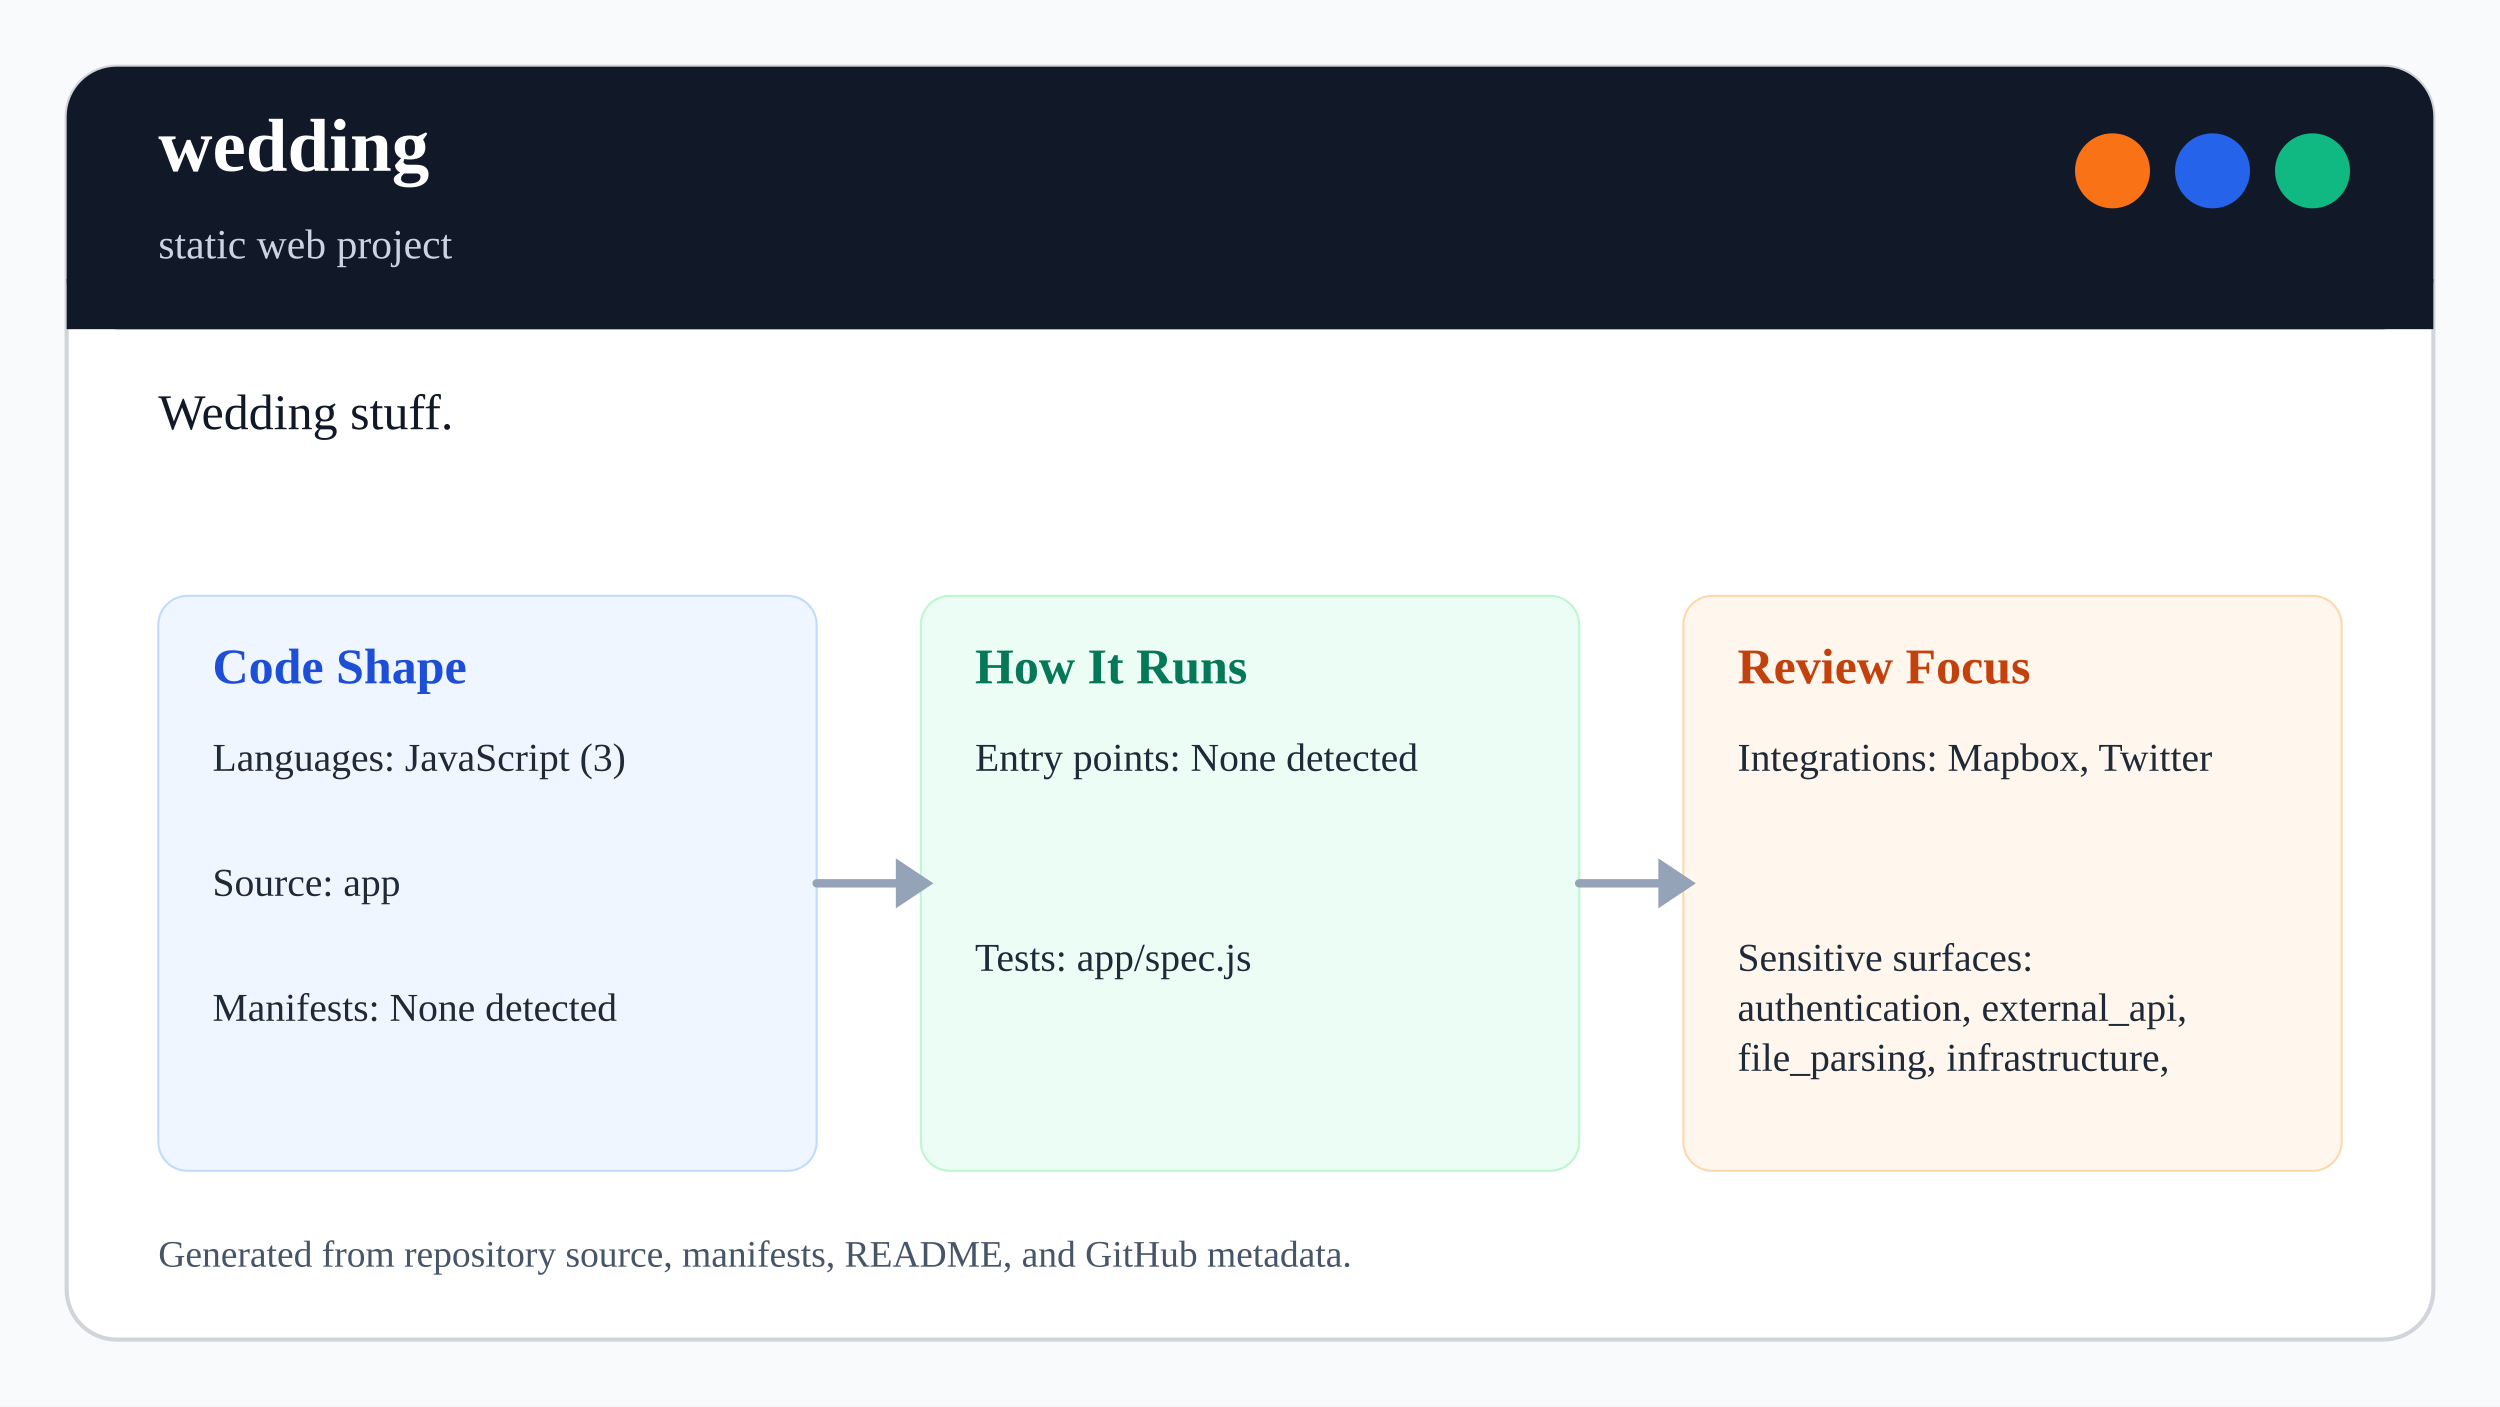
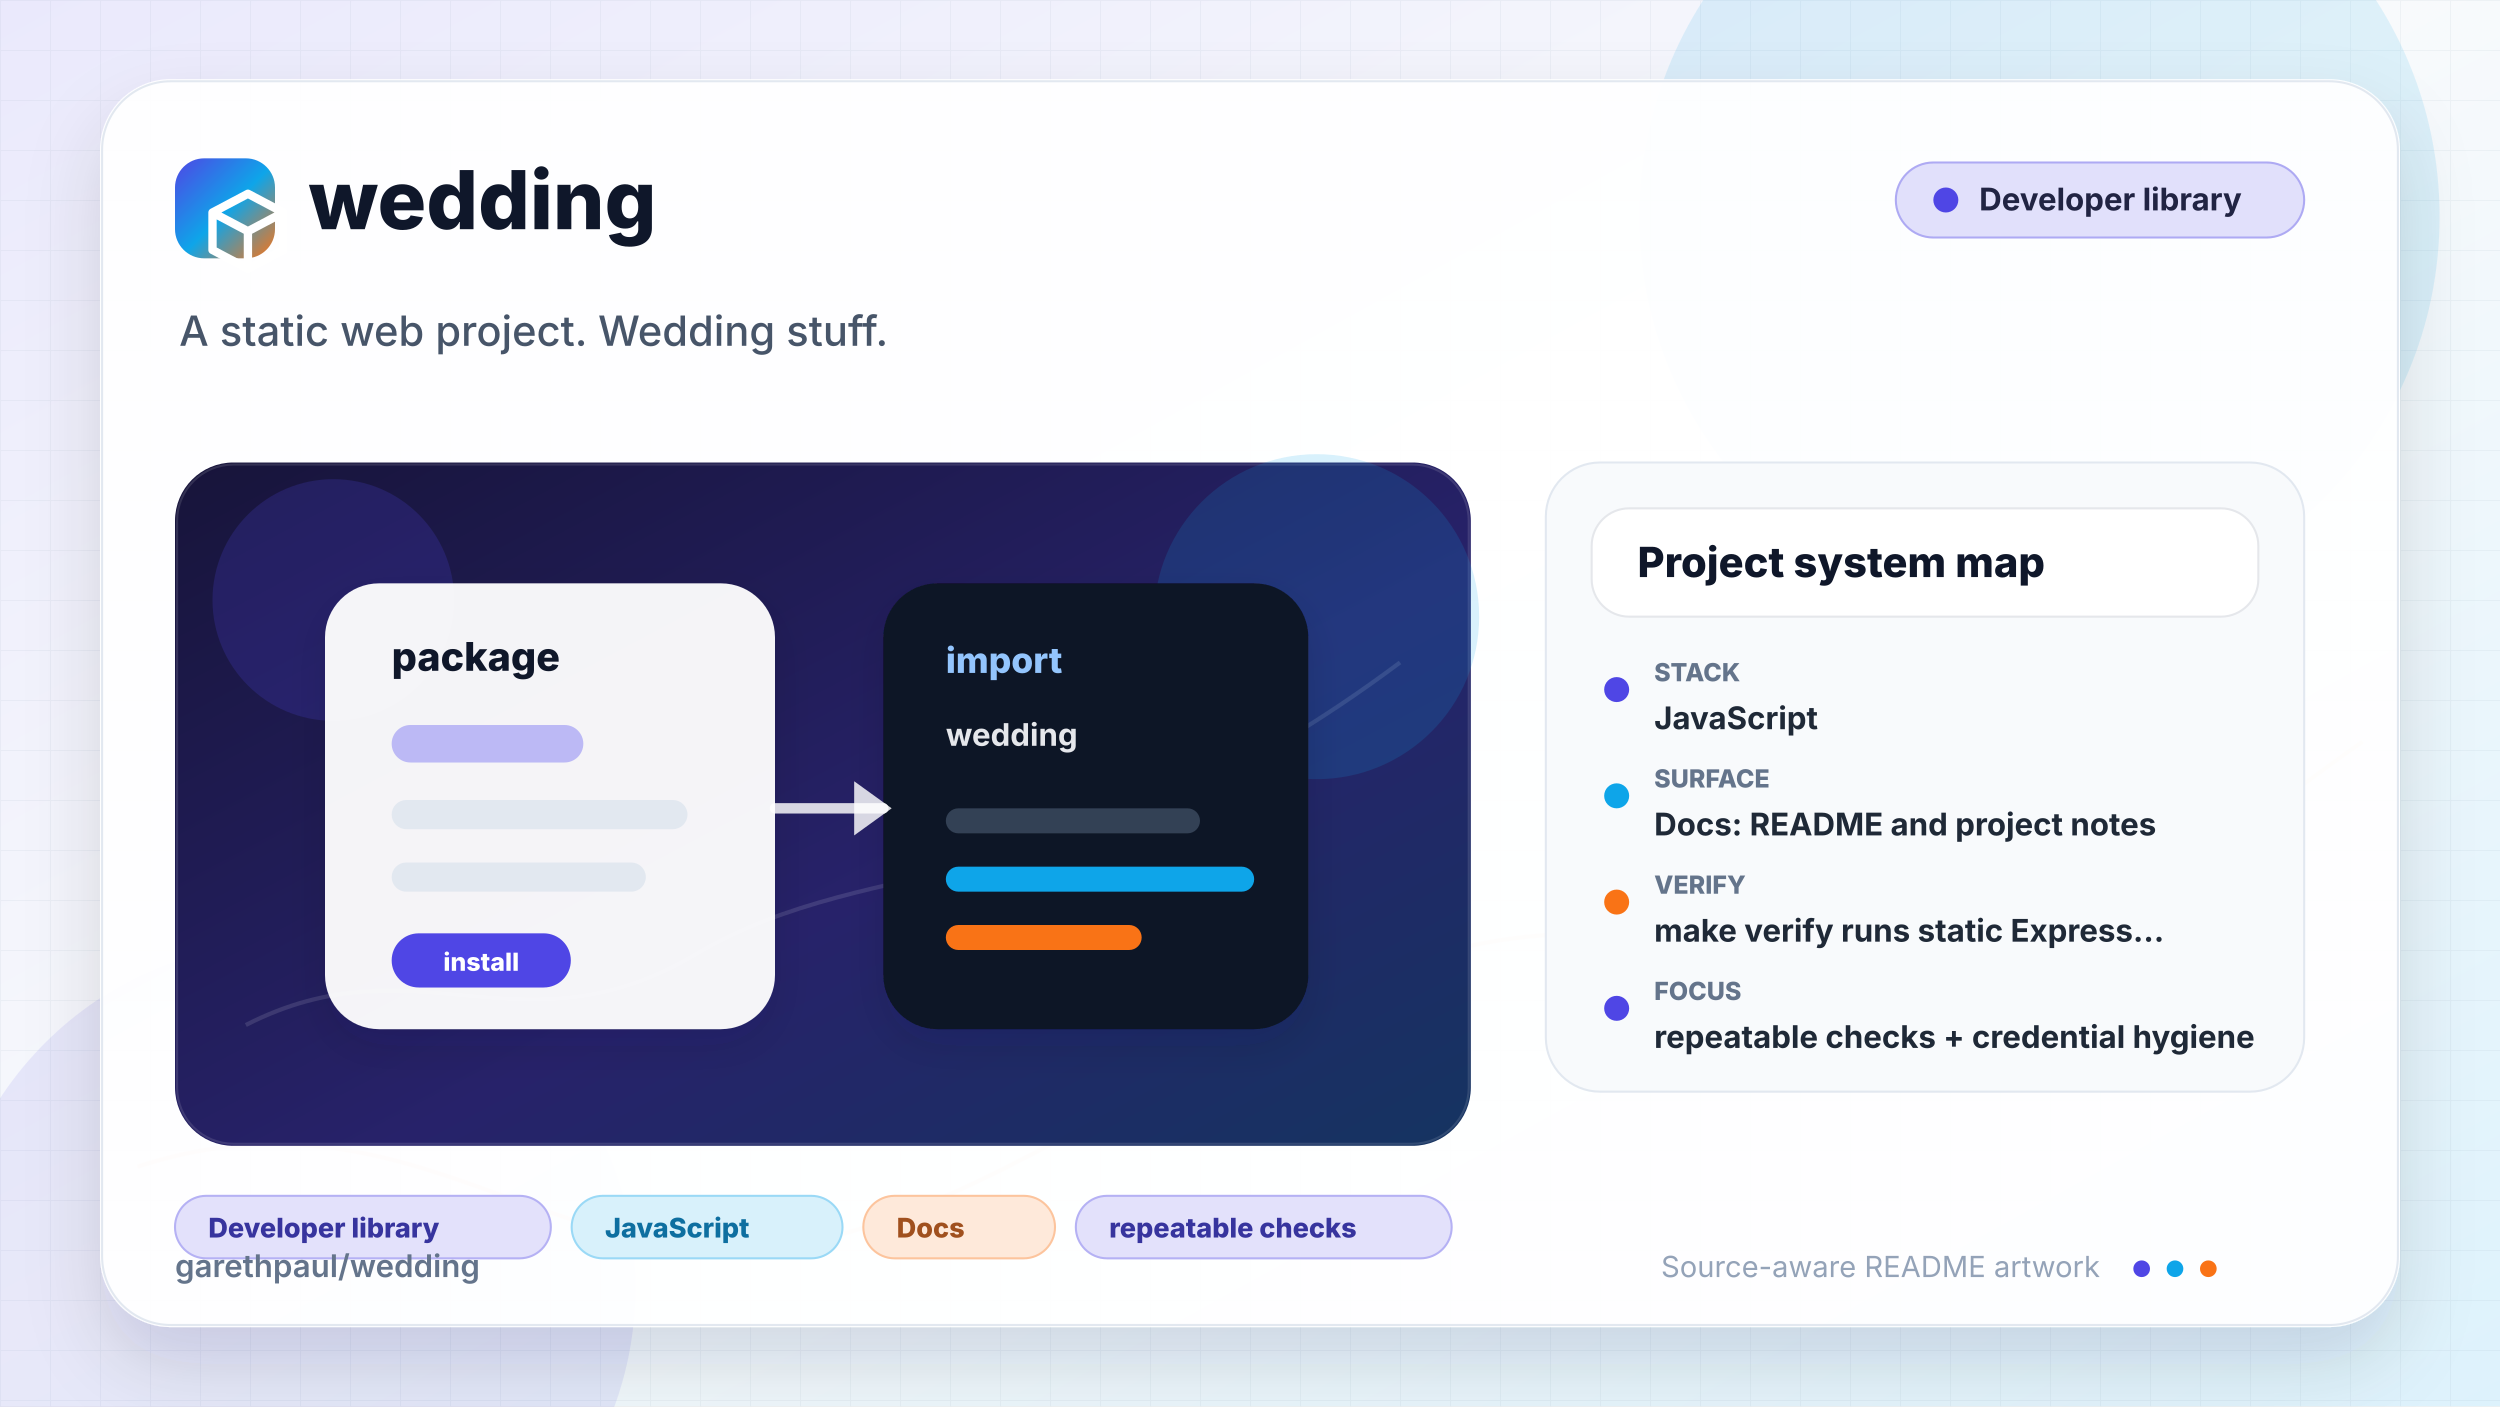
- <svg xmlns="http://www.w3.org/2000/svg" width="1200" height="675" viewBox="0 0 1200 675" role="img" aria-labelledby="title desc">
-   <rect width="1200" height="675" fill="#f8fafc" />
-   <rect x="32" y="32" width="1136" height="611" rx="24" fill="#ffffff" stroke="#d1d5db" stroke-width="2" />
-   <rect x="32" y="32" width="1136" height="126" rx="24" fill="#111827" />
-   <path d="M32 134h1136v24H32z" fill="#111827" />
-   <circle cx="1062" cy="82" r="18" fill="#2563eb" />
-   <circle cx="1110" cy="82" r="18" fill="#10b981" />
-   <circle cx="1014" cy="82" r="18" fill="#f97316" />
-   <text x="76" y="82" font-size="36" fill="#ffffff" font-weight="700">wedding</text>
-   <text x="76" y="124" font-size="20" fill="#cbd5e1">static web project</text>
-   <text x="76" y="206" font-size="24" fill="#111827">Wedding stuff.</text>
-   <rect x="76" y="286" width="316" height="276" rx="14" fill="#eff6ff" stroke="#bfdbfe" />
-   <text x="102" y="328" font-size="24" font-weight="700" fill="#1d4ed8">Code Shape</text>
-   <text x="102" y="370" font-size="19" fill="#1f2937">Languages: JavaScript (3)</text>
-   <text x="102" y="430" font-size="19" fill="#1f2937">Source: app</text>
-   <text x="102" y="490" font-size="19" fill="#1f2937">Manifests: None detected</text>
-   <rect x="442" y="286" width="316" height="276" rx="14" fill="#ecfdf5" stroke="#bbf7d0" />
-   <text x="468" y="328" font-size="24" font-weight="700" fill="#047857">How It Runs</text>
-   <text x="468" y="370" font-size="19" fill="#1f2937">Entry points: None detected</text>
-   <text x="468" y="466" font-size="19" fill="#1f2937">Tests: app/spec.js</text>
-   <rect x="808" y="286" width="316" height="276" rx="14" fill="#fff7ed" stroke="#fed7aa" />
-   <text x="834" y="328" font-size="24" font-weight="700" fill="#c2410c">Review Focus</text>
-   <text x="834" y="370" font-size="19" fill="#1f2937">Integrations: Mapbox, Twitter</text>
-   <text x="834" y="466" font-size="19" fill="#1f2937">Sensitive surfaces:</text>
-   <text x="834" y="490" font-size="19" fill="#1f2937">authentication, external_api,</text>
-   <text x="834" y="514" font-size="19" fill="#1f2937">file_parsing, infrastructure,</text>
-   <path d="M392 424h50" stroke="#94a3b8" stroke-width="4" stroke-linecap="round" />
-   <path d="M430 412l18 12-18 12z" fill="#94a3b8" />
-   <path d="M758 424h50" stroke="#94a3b8" stroke-width="4" stroke-linecap="round" />
-   <path d="M796 412l18 12-18 12z" fill="#94a3b8" />
-   <text x="76" y="608" font-size="18" fill="#475569">Generated from repository source, manifests, README, and GitHub metadata.</text>
+ <svg xmlns="http://www.w3.org/2000/svg" width="1200" height="675" viewBox="0 0 1200 675" role="img" aria-labelledby="pi0tu1x-title pi0tu1x-desc">
+   <defs>
+     <linearGradient id="pi0tu1x-bg" x1="0" y1="0" x2="1" y2="1">
+       <stop offset="0%" stop-color="#eae9fc" />
+       <stop offset="48%" stop-color="#f8fafc" />
+       <stop offset="100%" stop-color="#ddf2fc" />
+     </linearGradient>
+     <linearGradient id="pi0tu1x-stage" x1="0" y1="0" x2="1" y2="1">
+       <stop offset="0%" stop-color="#17143a" />
+       <stop offset="58%" stop-color="#27226a" />
+       <stop offset="100%" stop-color="#153461" />
+     </linearGradient>
+     <linearGradient id="pi0tu1x-accent" x1="0" y1="0" x2="1" y2="1">
+       <stop offset="0%" stop-color="#4f46e5" />
+       <stop offset="52%" stop-color="#0ea5e9" />
+       <stop offset="100%" stop-color="#f97316" />
+     </linearGradient>
+     <linearGradient id="pi0tu1x-soft" x1="0" y1="0" x2="1" y2="1">
+       <stop offset="0%" stop-color="#d5d3f9" />
+       <stop offset="100%" stop-color="#fee0cc" />
+     </linearGradient>
+     <filter id="pi0tu1x-shadow" x="-20%" y="-20%" width="140%" height="150%">
+       <feDropShadow dx="0" dy="18" stdDeviation="18" flood-color="#0f172a" flood-opacity="0.14" />
+     </filter>
+     <filter id="pi0tu1x-miniShadow" x="-20%" y="-20%" width="140%" height="150%">
+       <feDropShadow dx="0" dy="8" stdDeviation="10" flood-color="#0f172a" flood-opacity="0.12" />
+     </filter>
+     <pattern id="pi0tu1x-grid" width="24" height="24" patternUnits="userSpaceOnUse">
+       <path d="M24 0H0v24" fill="none" stroke="#94a3b8" stroke-opacity="0.16" stroke-width="1" />
+     </pattern>
+     <style>
+       .label { font: 700 13px ui-sans-serif, system-ui, -apple-system, BlinkMacSystemFont, "Segoe UI", sans-serif; letter-spacing: 0; text-transform: uppercase; }
+       .body { font-family: ui-sans-serif, system-ui, -apple-system, BlinkMacSystemFont, "Segoe UI", sans-serif; letter-spacing: 0; }
+     </style>
+   </defs>
+   <rect width="1200" height="675" fill="url(#pi0tu1x-bg)" />
+   <rect width="1200" height="675" fill="url(#pi0tu1x-grid)" opacity="0.65" />
+   <circle cx="139" cy="618" r="166" fill="#4f46e5" opacity="0.10" />
+   <circle cx="979" cy="104" r="192" fill="#0ea5e9" opacity="0.12" />
+   <path d="M66 560 C214 512 278 642 430 584 C576 528 676 408 838 462 C966 504 1034 426 1134 356" fill="none" stroke="#f97316" stroke-width="2" stroke-opacity="0.18" />
+   <rect x="48" y="38" width="1104" height="599" rx="34" fill="#ffffff" opacity="0.94" filter="url(#pi0tu1x-shadow)" />
+   <rect x="49" y="39" width="1102" height="597" rx="33" fill="none" stroke="#e2e8f0" stroke-width="1" />
+   <g class="body">
+     <rect x="84" y="76" width="48" height="48" rx="14" fill="url(#pi0tu1x-accent)" />
+     <path d="M21 3 38 12v18L21 39 4 30V12z M4 12l17 9 17-9 M21 21v18" transform="translate(98 90)" stroke="#ffffff" stroke-width="4" stroke-linecap="round" stroke-linejoin="round" fill="none" />
+     <text x="148" y="110" fill="#0f172a" font-size="39" font-weight="800">wedding</text>
+     <rect x="910" y="78" width="196" height="36" rx="18" fill="#e1e0fb" stroke="#aeaaf3" />
+     <circle cx="934" cy="96" r="6" fill="#4f46e5" />
+     <text x="950" y="101" fill="#212443" font-size="15" font-weight="700">Developer library</text>
+     <text x="86" y="166" fill="#475569" font-size="20" font-weight="500">A static web project. Wedding stuff.</text>
+   </g>
+   <g transform="translate(84 222)">
+     <rect x="0" y="0" width="622" height="328" rx="28" fill="url(#pi0tu1x-stage)" />
+     <rect x="1" y="1" width="620" height="326" rx="27" fill="none" stroke="#ffffff" stroke-opacity="0.12" />
+     <path d="M34 270 C116 228 166 286 250 236 C338 184 430 214 588 96" fill="none" stroke="#ffffff" stroke-opacity="0.12" stroke-width="2" />
+     <circle cx="76" cy="66" r="58" fill="#4f46e5" opacity="0.20" />
+     <circle cx="548" cy="74" r="78" fill="#0ea5e9" opacity="0.16" />
+     <g class="body">
+       <rect x="72" y="58" width="216" height="214" rx="26" fill="#ffffff" opacity="0.95" filter="url(#pi0tu1x-miniShadow)" />
+       <text x="104" y="100" fill="#0f172a" font-size="19" font-weight="800">package</text>
+       <rect x="104" y="126" width="92" height="18" rx="9" fill="#bcb9f5" />
+       <rect x="104" y="162" width="142" height="14" rx="7" fill="#e2e8f0" />
+       <rect x="104" y="192" width="122" height="14" rx="7" fill="#e2e8f0" />
+       <rect x="104" y="226" width="86" height="26" rx="13" fill="#4f46e5" />
+       <text x="147" y="244" fill="#ffffff" font-size="12" font-weight="800" text-anchor="middle">install</text>
+       <rect x="340" y="58" width="204" height="214" rx="26" fill="#111827" filter="url(#pi0tu1x-miniShadow)" />
+       <text x="370" y="101" fill="#93c5fd" font-size="17" font-weight="800">import</text>
+       <text x="370" y="136" fill="#e5e7eb" font-size="15" font-weight="700">wedding</text>
+       <rect x="370" y="166" width="122" height="12" rx="6" fill="#334155" />
+       <rect x="370" y="194" width="148" height="12" rx="6" fill="#0ea5e9" />
+       <rect x="370" y="222" width="94" height="12" rx="6" fill="#f97316" />
+       <path d="M288 166h52" stroke="#ffffff" stroke-width="5" stroke-linecap="round" opacity="0.82" />
+       <path d="M326 153l18 13-18 13" fill="#ffffff" opacity="0.82" />
+     </g>
+   </g>
+   <g class="body" transform="translate(742 222)">
+     <rect x="0" y="0" width="364" height="302" rx="26" fill="#f8fafc" stroke="#e2e8f0" />
+     <rect x="22" y="22" width="320" height="52" rx="18" fill="#ffffff" stroke="#e5e7eb" />
+     <text x="44" y="55" fill="#0f172a" font-size="20" font-weight="800">Project system map</text>
+     <g transform="translate(24 94)">
+       <circle cx="10" cy="15" r="6" fill="#4f46e5" />
+       <text x="28" y="11" fill="#64748b" font-size="12" font-weight="800">STACK</text>
+       <text x="28" y="34" fill="#1f2937" font-size="15" font-weight="650">JavaScript</text>
+     </g>
+     <g transform="translate(24 145)">
+       <circle cx="10" cy="15" r="6" fill="#0ea5e9" />
+       <text x="28" y="11" fill="#64748b" font-size="12" font-weight="800">SURFACE</text>
+       <text x="28" y="34" fill="#1f2937" font-size="15" font-weight="650">Docs: README and project notes</text>
+     </g>
+     <g transform="translate(24 196)">
+       <circle cx="10" cy="15" r="6" fill="#f97316" />
+       <text x="28" y="11" fill="#64748b" font-size="12" font-weight="800">VERIFY</text>
+       <text x="28" y="34" fill="#1f2937" font-size="15" font-weight="650">make verify runs static Express...</text>
+     </g>
+     <g transform="translate(24 247)">
+       <circle cx="10" cy="15" r="6" fill="#4f46e5" />
+       <text x="28" y="11" fill="#64748b" font-size="12" font-weight="800">FOCUS</text>
+       <text x="28" y="34" fill="#1f2937" font-size="15" font-weight="650">repeatable checks + credential hygiene</text>
+     </g>
+   </g>
+   <g class="body">
+     <rect x="84" y="574" width="180.4" height="30" rx="15" fill="#e3e1fb" stroke="#b5b1f4" />
+     <text x="100" y="594" fill="#37349e" font-size="13" font-weight="800">Developer library</text>
+     <rect x="274.4" y="574" width="130" height="30" rx="15" fill="#d8f1fb" stroke="#9ad9f6" />
+     <text x="290.4" y="594" fill="#0e6fa0" font-size="13" font-weight="800">JavaScript</text>
+     <rect x="414.4" y="574" width="92" height="30" rx="15" fill="#fee9da" stroke="#fcc49d" />
+     <text x="430.4" y="594" fill="#a0501e" font-size="13" font-weight="800">Docs</text>
+     <rect x="516.4" y="574" width="180.4" height="30" rx="15" fill="#e3e1fb" stroke="#b5b1f4" />
+     <text x="532.4" y="594" fill="#37349e" font-size="13" font-weight="800">repeatable checks</text>
+   </g>
+   <g class="body">
+     <text x="84" y="613" fill="#64748b" font-size="15" font-weight="600">garethpaul/wedding</text>
+     <text x="1008" y="613" fill="#94a3b8" font-size="14" text-anchor="end">Source-aware README artwork</text>
+     <circle cx="1028" cy="609" r="4" fill="#4f46e5" />
+     <circle cx="1044" cy="609" r="4" fill="#0ea5e9" />
+     <circle cx="1060" cy="609" r="4" fill="#f97316" />
+   </g>
</svg>
